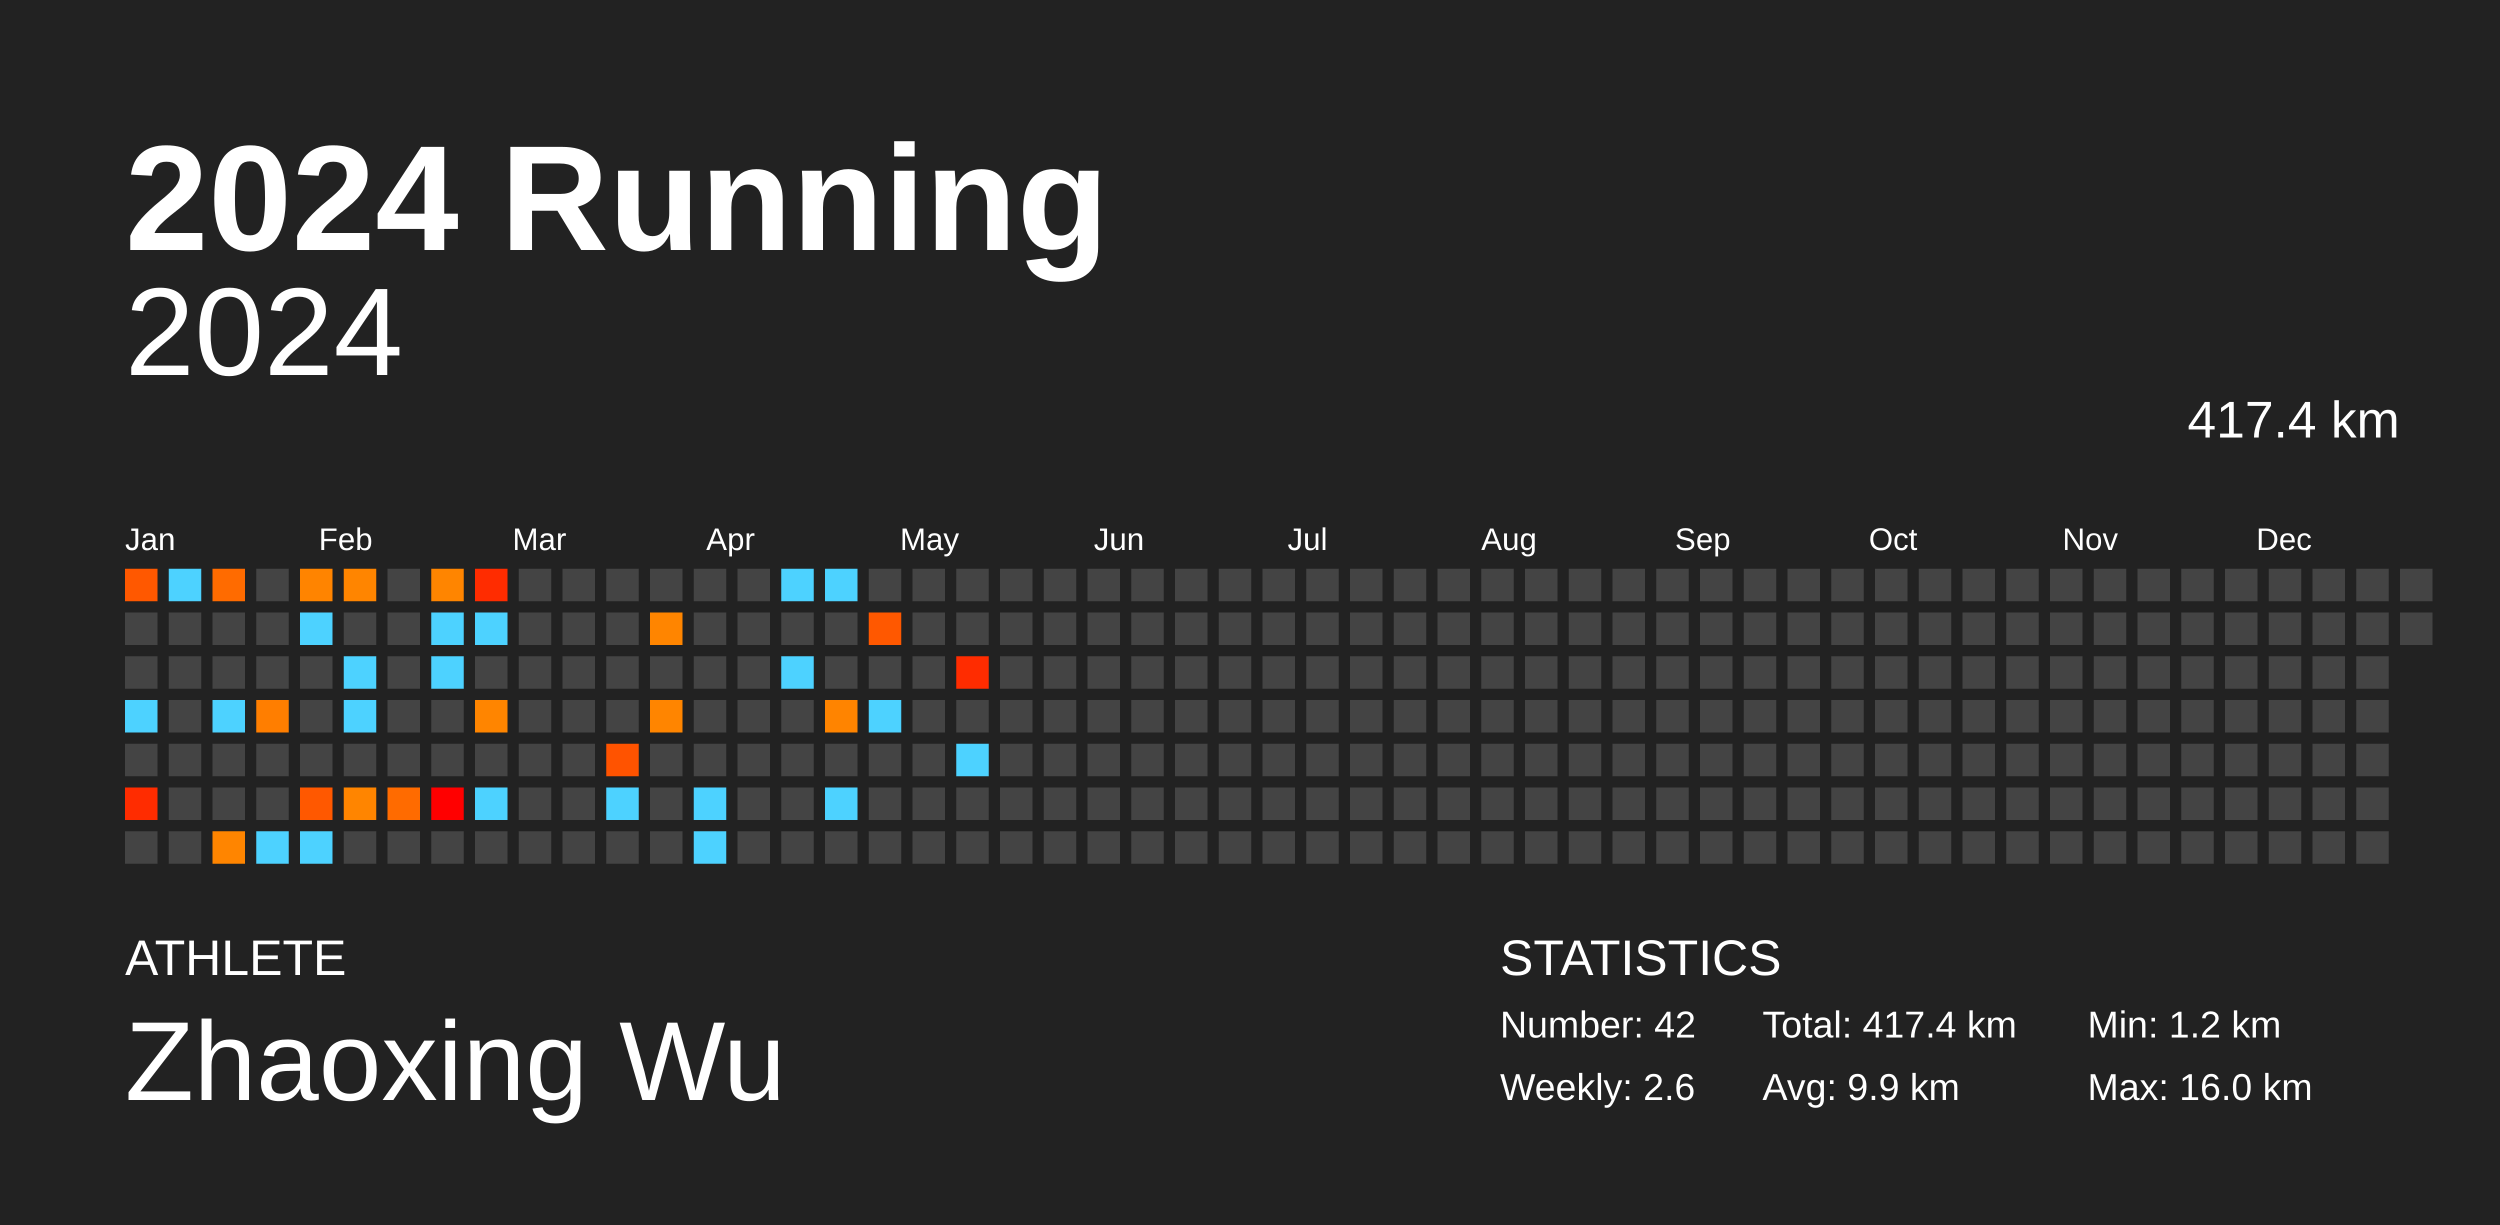
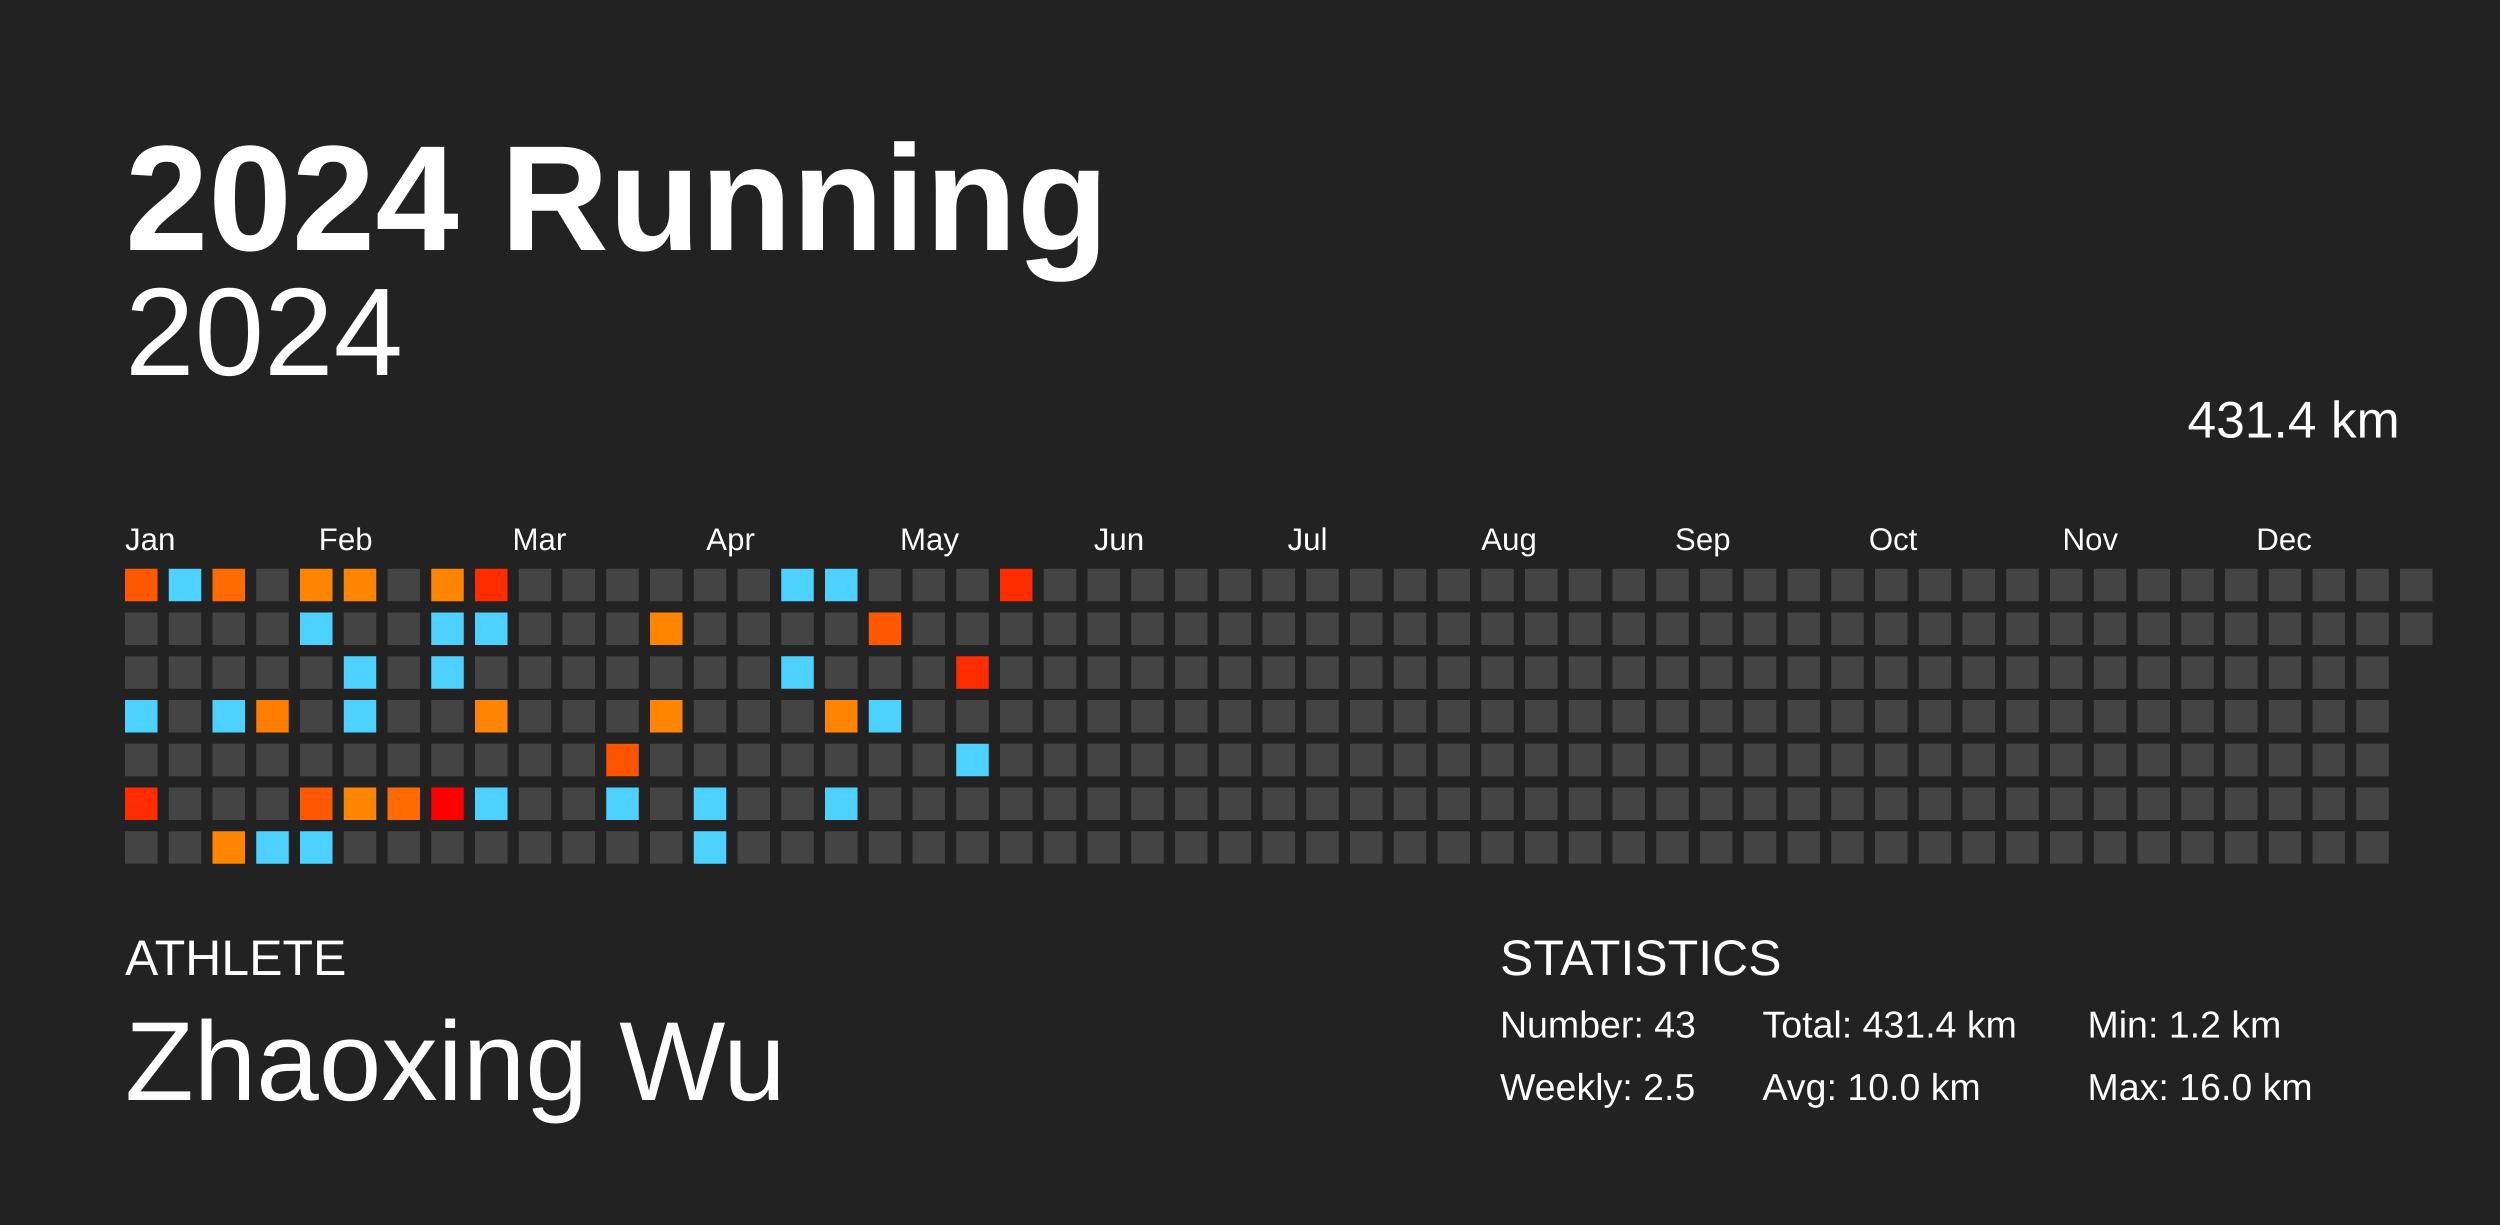
<svg xmlns="http://www.w3.org/2000/svg" baseProfile="full" height="98mm" version="1.1" viewBox="0,0,200,98" width="200mm">
  <defs />
  <rect fill="#222222" height="98" width="200" x="0" y="0" />
  <text fill="#FFFFFF" style="font-size:12px; font-family:Arial; font-weight:bold;" x="10" y="20">2024 Running</text>
  <text fill="#FFFFFF" style="font-size:4px; font-family:Arial" x="10" y="78">ATHLETE</text>
  <text fill="#FFFFFF" style="font-size:9px; font-family:Arial" x="10" y="88">Zhaoxing Wu</text>
  <text fill="#FFFFFF" style="font-size:4px; font-family:Arial" x="120" y="78">STATISTICS</text>
-   <text fill="#FFFFFF" style="font-size:3px; font-family:Arial" x="120" y="83">Number: 42</text>
-   <text fill="#FFFFFF" style="font-size:3px; font-family:Arial" x="120" y="88">Weekly: 2.6</text>
-   <text fill="#FFFFFF" style="font-size:3px; font-family:Arial" x="141" y="83">Total: 417.4 km</text>
-   <text fill="#FFFFFF" style="font-size:3px; font-family:Arial" x="141" y="88">Avg: 9.9 km</text>
+   <text fill="#FFFFFF" style="font-size:3px; font-family:Arial" x="120" y="83">Number: 43</text>
+   <text fill="#FFFFFF" style="font-size:3px; font-family:Arial" x="120" y="88">Weekly: 2.5</text>
+   <text fill="#FFFFFF" style="font-size:3px; font-family:Arial" x="141" y="83">Total: 431.4 km</text>
+   <text fill="#FFFFFF" style="font-size:3px; font-family:Arial" x="141" y="88">Avg: 10.0 km</text>
  <text fill="#FFFFFF" style="font-size:3px; font-family:Arial" x="167" y="83">Min: 1.2 km</text>
  <text fill="#FFFFFF" style="font-size:3px; font-family:Arial" x="167" y="88">Max: 16.0 km</text>
  <text alignment-baseline="hanging" fill="#FFFFFF" style="font-size:10.0px; font-family:Arial;" x="10" y="30">2024</text>
-   <text alignment-baseline="hanging" fill="#FFFFFF" style="font-size:4.125px; font-family:Arial;" x="175" y="35">417.4 km</text>
+   <text alignment-baseline="hanging" fill="#FFFFFF" style="font-size:4.125px; font-family:Arial;" x="175" y="35">431.4 km</text>
  <text fill="#FFFFFF" style="font-size:2.5px; font-family:Arial" x="10.0" y="44">Jan</text>
  <text fill="#FFFFFF" style="font-size:2.5px; font-family:Arial" x="25.5" y="44">Feb</text>
  <text fill="#FFFFFF" style="font-size:2.5px; font-family:Arial" x="41.0" y="44">Mar</text>
  <text fill="#FFFFFF" style="font-size:2.5px; font-family:Arial" x="56.5" y="44">Apr</text>
  <text fill="#FFFFFF" style="font-size:2.5px; font-family:Arial" x="72.0" y="44">May</text>
  <text fill="#FFFFFF" style="font-size:2.5px; font-family:Arial" x="87.5" y="44">Jun</text>
  <text fill="#FFFFFF" style="font-size:2.5px; font-family:Arial" x="103.0" y="44">Jul</text>
  <text fill="#FFFFFF" style="font-size:2.5px; font-family:Arial" x="118.5" y="44">Aug</text>
  <text fill="#FFFFFF" style="font-size:2.5px; font-family:Arial" x="134.0" y="44">Sep</text>
  <text fill="#FFFFFF" style="font-size:2.5px; font-family:Arial" x="149.5" y="44">Oct</text>
  <text fill="#FFFFFF" style="font-size:2.5px; font-family:Arial" x="165.0" y="44">Nov</text>
  <text fill="#FFFFFF" style="font-size:2.5px; font-family:Arial" x="180.5" y="44">Dec</text>
  <rect fill="#ff5800" height="2.6" width="2.6" x="10.0" y="45.5" />
  <rect fill="#444444" height="2.6" width="2.6" x="10.0" y="49.0" />
  <rect fill="#444444" height="2.6" width="2.6" x="10.0" y="52.5" />
  <rect fill="#4dd2ff" height="2.6" width="2.6" x="10.0" y="56.0" />
  <rect fill="#444444" height="2.6" width="2.6" x="10.0" y="59.5" />
  <rect fill="#ff2c00" height="2.6" width="2.6" x="10.0" y="63.0" />
  <rect fill="#444444" height="2.6" width="2.6" x="10.0" y="66.5" />
  <rect fill="#4dd2ff" height="2.6" width="2.6" x="13.5" y="45.5" />
  <rect fill="#444444" height="2.6" width="2.6" x="13.5" y="49.0" />
  <rect fill="#444444" height="2.6" width="2.6" x="13.5" y="52.5" />
  <rect fill="#444444" height="2.6" width="2.6" x="13.5" y="56.0" />
  <rect fill="#444444" height="2.6" width="2.6" x="13.5" y="59.5" />
  <rect fill="#444444" height="2.6" width="2.6" x="13.5" y="63.0" />
  <rect fill="#444444" height="2.6" width="2.6" x="13.5" y="66.5" />
  <rect fill="#ff6b00" height="2.6" width="2.6" x="17.0" y="45.5" />
  <rect fill="#444444" height="2.6" width="2.6" x="17.0" y="49.0" />
  <rect fill="#444444" height="2.6" width="2.6" x="17.0" y="52.5" />
  <rect fill="#4dd2ff" height="2.6" width="2.6" x="17.0" y="56.0" />
  <rect fill="#444444" height="2.6" width="2.6" x="17.0" y="59.5" />
  <rect fill="#444444" height="2.6" width="2.6" x="17.0" y="63.0" />
  <rect fill="#ff8500" height="2.6" width="2.6" x="17.0" y="66.5" />
  <rect fill="#444444" height="2.6" width="2.6" x="20.5" y="45.5" />
  <rect fill="#444444" height="2.6" width="2.6" x="20.5" y="49.0" />
  <rect fill="#444444" height="2.6" width="2.6" x="20.5" y="52.5" />
  <rect fill="#ff7e00" height="2.6" width="2.6" x="20.5" y="56.0" />
  <rect fill="#444444" height="2.6" width="2.6" x="20.5" y="59.5" />
  <rect fill="#444444" height="2.6" width="2.6" x="20.5" y="63.0" />
  <rect fill="#4dd2ff" height="2.6" width="2.6" x="20.5" y="66.5" />
  <rect fill="#ff8400" height="2.6" width="2.6" x="24.0" y="45.5" />
  <rect fill="#4dd2ff" height="2.6" width="2.6" x="24.0" y="49.0" />
  <rect fill="#444444" height="2.6" width="2.6" x="24.0" y="52.5" />
  <rect fill="#444444" height="2.6" width="2.6" x="24.0" y="56.0" />
  <rect fill="#444444" height="2.6" width="2.6" x="24.0" y="59.5" />
  <rect fill="#ff5800" height="2.6" width="2.6" x="24.0" y="63.0" />
  <rect fill="#4dd2ff" height="2.6" width="2.6" x="24.0" y="66.5" />
  <rect fill="#ff8500" height="2.6" width="2.6" x="27.5" y="45.5" />
  <rect fill="#444444" height="2.6" width="2.6" x="27.5" y="49.0" />
  <rect fill="#4dd2ff" height="2.6" width="2.6" x="27.5" y="52.5" />
  <rect fill="#4dd2ff" height="2.6" width="2.6" x="27.5" y="56.0" />
  <rect fill="#444444" height="2.6" width="2.6" x="27.5" y="59.5" />
  <rect fill="#ff8500" height="2.6" width="2.6" x="27.5" y="63.0" />
  <rect fill="#444444" height="2.6" width="2.6" x="27.5" y="66.5" />
  <rect fill="#444444" height="2.6" width="2.6" x="31.0" y="45.5" />
  <rect fill="#444444" height="2.6" width="2.6" x="31.0" y="49.0" />
  <rect fill="#444444" height="2.6" width="2.6" x="31.0" y="52.5" />
  <rect fill="#444444" height="2.6" width="2.6" x="31.0" y="56.0" />
  <rect fill="#444444" height="2.6" width="2.6" x="31.0" y="59.5" />
  <rect fill="#ff6b00" height="2.6" width="2.6" x="31.0" y="63.0" />
  <rect fill="#444444" height="2.6" width="2.6" x="31.0" y="66.5" />
  <rect fill="#ff8500" height="2.6" width="2.6" x="34.5" y="45.5" />
  <rect fill="#4dd2ff" height="2.6" width="2.6" x="34.5" y="49.0" />
  <rect fill="#4dd2ff" height="2.6" width="2.6" x="34.5" y="52.5" />
  <rect fill="#444444" height="2.6" width="2.6" x="34.5" y="56.0" />
  <rect fill="#444444" height="2.6" width="2.6" x="34.5" y="59.5" />
  <rect fill="#ff0000" height="2.6" width="2.6" x="34.5" y="63.0" />
  <rect fill="#444444" height="2.6" width="2.6" x="34.5" y="66.5" />
  <rect fill="#ff2c00" height="2.6" width="2.6" x="38.0" y="45.5" />
  <rect fill="#4dd2ff" height="2.6" width="2.6" x="38.0" y="49.0" />
  <rect fill="#444444" height="2.6" width="2.6" x="38.0" y="52.5" />
  <rect fill="#ff8500" height="2.6" width="2.6" x="38.0" y="56.0" />
  <rect fill="#444444" height="2.6" width="2.6" x="38.0" y="59.5" />
  <rect fill="#4dd2ff" height="2.6" width="2.6" x="38.0" y="63.0" />
  <rect fill="#444444" height="2.6" width="2.6" x="38.0" y="66.5" />
  <rect fill="#444444" height="2.6" width="2.6" x="41.5" y="45.5" />
  <rect fill="#444444" height="2.6" width="2.6" x="41.5" y="49.0" />
  <rect fill="#444444" height="2.6" width="2.6" x="41.5" y="52.5" />
  <rect fill="#444444" height="2.6" width="2.6" x="41.5" y="56.0" />
  <rect fill="#444444" height="2.6" width="2.6" x="41.5" y="59.5" />
  <rect fill="#444444" height="2.6" width="2.6" x="41.5" y="63.0" />
  <rect fill="#444444" height="2.6" width="2.6" x="41.5" y="66.5" />
  <rect fill="#444444" height="2.6" width="2.6" x="45.0" y="45.5" />
  <rect fill="#444444" height="2.6" width="2.6" x="45.0" y="49.0" />
  <rect fill="#444444" height="2.6" width="2.6" x="45.0" y="52.5" />
  <rect fill="#444444" height="2.6" width="2.6" x="45.0" y="56.0" />
  <rect fill="#444444" height="2.6" width="2.6" x="45.0" y="59.5" />
  <rect fill="#444444" height="2.6" width="2.6" x="45.0" y="63.0" />
  <rect fill="#444444" height="2.6" width="2.6" x="45.0" y="66.5" />
  <rect fill="#444444" height="2.6" width="2.6" x="48.5" y="45.5" />
  <rect fill="#444444" height="2.6" width="2.6" x="48.5" y="49.0" />
  <rect fill="#444444" height="2.6" width="2.6" x="48.5" y="52.5" />
  <rect fill="#444444" height="2.6" width="2.6" x="48.5" y="56.0" />
  <rect fill="#ff5300" height="2.6" width="2.6" x="48.5" y="59.5" />
  <rect fill="#4dd2ff" height="2.6" width="2.6" x="48.5" y="63.0" />
  <rect fill="#444444" height="2.6" width="2.6" x="48.5" y="66.5" />
  <rect fill="#444444" height="2.6" width="2.6" x="52.0" y="45.5" />
  <rect fill="#ff8500" height="2.6" width="2.6" x="52.0" y="49.0" />
  <rect fill="#444444" height="2.6" width="2.6" x="52.0" y="52.5" />
  <rect fill="#ff8500" height="2.6" width="2.6" x="52.0" y="56.0" />
  <rect fill="#444444" height="2.6" width="2.6" x="52.0" y="59.5" />
  <rect fill="#444444" height="2.6" width="2.6" x="52.0" y="63.0" />
  <rect fill="#444444" height="2.6" width="2.6" x="52.0" y="66.5" />
  <rect fill="#444444" height="2.6" width="2.6" x="55.5" y="45.5" />
  <rect fill="#444444" height="2.6" width="2.6" x="55.5" y="49.0" />
  <rect fill="#444444" height="2.6" width="2.6" x="55.5" y="52.5" />
  <rect fill="#444444" height="2.6" width="2.6" x="55.5" y="56.0" />
  <rect fill="#444444" height="2.6" width="2.6" x="55.5" y="59.5" />
  <rect fill="#4dd2ff" height="2.6" width="2.6" x="55.5" y="63.0" />
  <rect fill="#4dd2ff" height="2.6" width="2.6" x="55.5" y="66.5" />
  <rect fill="#444444" height="2.6" width="2.6" x="59.0" y="45.5" />
  <rect fill="#444444" height="2.6" width="2.6" x="59.0" y="49.0" />
  <rect fill="#444444" height="2.6" width="2.6" x="59.0" y="52.5" />
  <rect fill="#444444" height="2.6" width="2.6" x="59.0" y="56.0" />
  <rect fill="#444444" height="2.6" width="2.6" x="59.0" y="59.5" />
  <rect fill="#444444" height="2.6" width="2.6" x="59.0" y="63.0" />
  <rect fill="#444444" height="2.6" width="2.6" x="59.0" y="66.5" />
  <rect fill="#4dd2ff" height="2.6" width="2.6" x="62.5" y="45.5" />
  <rect fill="#444444" height="2.6" width="2.6" x="62.5" y="49.0" />
  <rect fill="#4dd2ff" height="2.6" width="2.6" x="62.5" y="52.5" />
  <rect fill="#444444" height="2.6" width="2.6" x="62.5" y="56.0" />
  <rect fill="#444444" height="2.6" width="2.6" x="62.5" y="59.5" />
  <rect fill="#444444" height="2.6" width="2.6" x="62.5" y="63.0" />
  <rect fill="#444444" height="2.6" width="2.6" x="62.5" y="66.5" />
  <rect fill="#4dd2ff" height="2.6" width="2.6" x="66.0" y="45.5" />
  <rect fill="#444444" height="2.6" width="2.6" x="66.0" y="49.0" />
  <rect fill="#444444" height="2.6" width="2.6" x="66.0" y="52.5" />
  <rect fill="#ff8400" height="2.6" width="2.6" x="66.0" y="56.0" />
  <rect fill="#444444" height="2.6" width="2.6" x="66.0" y="59.5" />
  <rect fill="#4dd2ff" height="2.6" width="2.6" x="66.0" y="63.0" />
  <rect fill="#444444" height="2.6" width="2.6" x="66.0" y="66.5" />
  <rect fill="#444444" height="2.6" width="2.6" x="69.5" y="45.5" />
  <rect fill="#ff5800" height="2.6" width="2.6" x="69.5" y="49.0" />
  <rect fill="#444444" height="2.6" width="2.6" x="69.5" y="52.5" />
  <rect fill="#4dd2ff" height="2.6" width="2.6" x="69.5" y="56.0" />
  <rect fill="#444444" height="2.6" width="2.6" x="69.5" y="59.5" />
  <rect fill="#444444" height="2.6" width="2.6" x="69.5" y="63.0" />
  <rect fill="#444444" height="2.6" width="2.6" x="69.5" y="66.5" />
  <rect fill="#444444" height="2.6" width="2.6" x="73.0" y="45.5" />
  <rect fill="#444444" height="2.6" width="2.6" x="73.0" y="49.0" />
  <rect fill="#444444" height="2.6" width="2.6" x="73.0" y="52.5" />
  <rect fill="#444444" height="2.6" width="2.6" x="73.0" y="56.0" />
  <rect fill="#444444" height="2.6" width="2.6" x="73.0" y="59.5" />
  <rect fill="#444444" height="2.6" width="2.6" x="73.0" y="63.0" />
  <rect fill="#444444" height="2.6" width="2.6" x="73.0" y="66.5" />
  <rect fill="#444444" height="2.6" width="2.6" x="76.5" y="45.5" />
  <rect fill="#444444" height="2.6" width="2.6" x="76.5" y="49.0" />
  <rect fill="#ff2c00" height="2.6" width="2.6" x="76.5" y="52.5" />
  <rect fill="#444444" height="2.6" width="2.6" x="76.5" y="56.0" />
  <rect fill="#4dd2ff" height="2.6" width="2.6" x="76.5" y="59.5" />
  <rect fill="#444444" height="2.6" width="2.6" x="76.5" y="63.0" />
  <rect fill="#444444" height="2.6" width="2.6" x="76.5" y="66.5" />
-   <rect fill="#444444" height="2.6" width="2.6" x="80.0" y="45.5" />
+   <rect fill="#ff2c00" height="2.6" width="2.6" x="80.0" y="45.5" />
  <rect fill="#444444" height="2.6" width="2.6" x="80.0" y="49.0" />
  <rect fill="#444444" height="2.6" width="2.6" x="80.0" y="52.5" />
  <rect fill="#444444" height="2.6" width="2.6" x="80.0" y="56.0" />
  <rect fill="#444444" height="2.6" width="2.6" x="80.0" y="59.5" />
  <rect fill="#444444" height="2.6" width="2.6" x="80.0" y="63.0" />
  <rect fill="#444444" height="2.6" width="2.6" x="80.0" y="66.5" />
  <rect fill="#444444" height="2.6" width="2.6" x="83.5" y="45.5" />
  <rect fill="#444444" height="2.6" width="2.6" x="83.5" y="49.0" />
  <rect fill="#444444" height="2.6" width="2.6" x="83.5" y="52.5" />
  <rect fill="#444444" height="2.6" width="2.6" x="83.5" y="56.0" />
  <rect fill="#444444" height="2.6" width="2.6" x="83.5" y="59.5" />
  <rect fill="#444444" height="2.6" width="2.6" x="83.5" y="63.0" />
  <rect fill="#444444" height="2.6" width="2.6" x="83.5" y="66.5" />
  <rect fill="#444444" height="2.6" width="2.6" x="87.0" y="45.5" />
  <rect fill="#444444" height="2.6" width="2.6" x="87.0" y="49.0" />
  <rect fill="#444444" height="2.6" width="2.6" x="87.0" y="52.5" />
  <rect fill="#444444" height="2.6" width="2.6" x="87.0" y="56.0" />
  <rect fill="#444444" height="2.6" width="2.6" x="87.0" y="59.5" />
  <rect fill="#444444" height="2.6" width="2.6" x="87.0" y="63.0" />
  <rect fill="#444444" height="2.6" width="2.6" x="87.0" y="66.5" />
  <rect fill="#444444" height="2.6" width="2.6" x="90.5" y="45.5" />
  <rect fill="#444444" height="2.6" width="2.6" x="90.5" y="49.0" />
  <rect fill="#444444" height="2.6" width="2.6" x="90.5" y="52.5" />
  <rect fill="#444444" height="2.6" width="2.6" x="90.5" y="56.0" />
  <rect fill="#444444" height="2.6" width="2.6" x="90.5" y="59.5" />
  <rect fill="#444444" height="2.6" width="2.6" x="90.5" y="63.0" />
  <rect fill="#444444" height="2.6" width="2.6" x="90.5" y="66.5" />
  <rect fill="#444444" height="2.6" width="2.6" x="94.0" y="45.5" />
  <rect fill="#444444" height="2.6" width="2.6" x="94.0" y="49.0" />
  <rect fill="#444444" height="2.6" width="2.6" x="94.0" y="52.5" />
  <rect fill="#444444" height="2.6" width="2.6" x="94.0" y="56.0" />
  <rect fill="#444444" height="2.6" width="2.6" x="94.0" y="59.5" />
  <rect fill="#444444" height="2.6" width="2.6" x="94.0" y="63.0" />
  <rect fill="#444444" height="2.6" width="2.6" x="94.0" y="66.5" />
  <rect fill="#444444" height="2.6" width="2.6" x="97.5" y="45.5" />
  <rect fill="#444444" height="2.6" width="2.6" x="97.5" y="49.0" />
  <rect fill="#444444" height="2.6" width="2.6" x="97.5" y="52.5" />
  <rect fill="#444444" height="2.6" width="2.6" x="97.5" y="56.0" />
  <rect fill="#444444" height="2.6" width="2.6" x="97.5" y="59.5" />
  <rect fill="#444444" height="2.6" width="2.6" x="97.5" y="63.0" />
  <rect fill="#444444" height="2.6" width="2.6" x="97.5" y="66.5" />
  <rect fill="#444444" height="2.6" width="2.6" x="101.0" y="45.5" />
  <rect fill="#444444" height="2.6" width="2.6" x="101.0" y="49.0" />
  <rect fill="#444444" height="2.6" width="2.6" x="101.0" y="52.5" />
  <rect fill="#444444" height="2.6" width="2.6" x="101.0" y="56.0" />
  <rect fill="#444444" height="2.6" width="2.6" x="101.0" y="59.5" />
  <rect fill="#444444" height="2.6" width="2.6" x="101.0" y="63.0" />
  <rect fill="#444444" height="2.6" width="2.6" x="101.0" y="66.5" />
  <rect fill="#444444" height="2.6" width="2.6" x="104.5" y="45.5" />
  <rect fill="#444444" height="2.6" width="2.6" x="104.5" y="49.0" />
  <rect fill="#444444" height="2.6" width="2.6" x="104.5" y="52.5" />
  <rect fill="#444444" height="2.6" width="2.6" x="104.5" y="56.0" />
  <rect fill="#444444" height="2.6" width="2.6" x="104.5" y="59.5" />
  <rect fill="#444444" height="2.6" width="2.6" x="104.5" y="63.0" />
  <rect fill="#444444" height="2.6" width="2.6" x="104.5" y="66.5" />
  <rect fill="#444444" height="2.6" width="2.6" x="108.0" y="45.5" />
  <rect fill="#444444" height="2.6" width="2.6" x="108.0" y="49.0" />
  <rect fill="#444444" height="2.6" width="2.6" x="108.0" y="52.5" />
  <rect fill="#444444" height="2.6" width="2.6" x="108.0" y="56.0" />
  <rect fill="#444444" height="2.6" width="2.6" x="108.0" y="59.5" />
  <rect fill="#444444" height="2.6" width="2.6" x="108.0" y="63.0" />
  <rect fill="#444444" height="2.6" width="2.6" x="108.0" y="66.5" />
  <rect fill="#444444" height="2.6" width="2.6" x="111.5" y="45.5" />
  <rect fill="#444444" height="2.6" width="2.6" x="111.5" y="49.0" />
  <rect fill="#444444" height="2.6" width="2.6" x="111.5" y="52.5" />
  <rect fill="#444444" height="2.6" width="2.6" x="111.5" y="56.0" />
  <rect fill="#444444" height="2.6" width="2.6" x="111.5" y="59.5" />
  <rect fill="#444444" height="2.6" width="2.6" x="111.5" y="63.0" />
  <rect fill="#444444" height="2.6" width="2.6" x="111.5" y="66.5" />
  <rect fill="#444444" height="2.6" width="2.6" x="115.0" y="45.5" />
  <rect fill="#444444" height="2.6" width="2.6" x="115.0" y="49.0" />
  <rect fill="#444444" height="2.6" width="2.6" x="115.0" y="52.5" />
  <rect fill="#444444" height="2.6" width="2.6" x="115.0" y="56.0" />
  <rect fill="#444444" height="2.6" width="2.6" x="115.0" y="59.5" />
  <rect fill="#444444" height="2.6" width="2.6" x="115.0" y="63.0" />
  <rect fill="#444444" height="2.6" width="2.6" x="115.0" y="66.5" />
  <rect fill="#444444" height="2.6" width="2.6" x="118.5" y="45.5" />
  <rect fill="#444444" height="2.6" width="2.6" x="118.5" y="49.0" />
  <rect fill="#444444" height="2.6" width="2.6" x="118.5" y="52.5" />
  <rect fill="#444444" height="2.6" width="2.6" x="118.5" y="56.0" />
  <rect fill="#444444" height="2.6" width="2.6" x="118.5" y="59.5" />
  <rect fill="#444444" height="2.6" width="2.6" x="118.5" y="63.0" />
  <rect fill="#444444" height="2.6" width="2.6" x="118.5" y="66.5" />
  <rect fill="#444444" height="2.6" width="2.6" x="122.0" y="45.5" />
  <rect fill="#444444" height="2.6" width="2.6" x="122.0" y="49.0" />
  <rect fill="#444444" height="2.6" width="2.6" x="122.0" y="52.5" />
  <rect fill="#444444" height="2.6" width="2.6" x="122.0" y="56.0" />
  <rect fill="#444444" height="2.6" width="2.6" x="122.0" y="59.5" />
  <rect fill="#444444" height="2.6" width="2.6" x="122.0" y="63.0" />
  <rect fill="#444444" height="2.6" width="2.6" x="122.0" y="66.5" />
  <rect fill="#444444" height="2.6" width="2.6" x="125.5" y="45.5" />
  <rect fill="#444444" height="2.6" width="2.6" x="125.5" y="49.0" />
  <rect fill="#444444" height="2.6" width="2.6" x="125.5" y="52.5" />
  <rect fill="#444444" height="2.6" width="2.6" x="125.5" y="56.0" />
  <rect fill="#444444" height="2.6" width="2.6" x="125.5" y="59.5" />
  <rect fill="#444444" height="2.6" width="2.6" x="125.5" y="63.0" />
  <rect fill="#444444" height="2.6" width="2.6" x="125.5" y="66.5" />
  <rect fill="#444444" height="2.6" width="2.6" x="129.0" y="45.5" />
  <rect fill="#444444" height="2.6" width="2.6" x="129.0" y="49.0" />
  <rect fill="#444444" height="2.6" width="2.6" x="129.0" y="52.5" />
  <rect fill="#444444" height="2.6" width="2.6" x="129.0" y="56.0" />
  <rect fill="#444444" height="2.6" width="2.6" x="129.0" y="59.5" />
  <rect fill="#444444" height="2.6" width="2.6" x="129.0" y="63.0" />
  <rect fill="#444444" height="2.6" width="2.6" x="129.0" y="66.5" />
  <rect fill="#444444" height="2.6" width="2.6" x="132.5" y="45.5" />
  <rect fill="#444444" height="2.6" width="2.6" x="132.5" y="49.0" />
  <rect fill="#444444" height="2.6" width="2.6" x="132.5" y="52.5" />
  <rect fill="#444444" height="2.6" width="2.6" x="132.5" y="56.0" />
  <rect fill="#444444" height="2.6" width="2.6" x="132.5" y="59.5" />
  <rect fill="#444444" height="2.6" width="2.6" x="132.5" y="63.0" />
  <rect fill="#444444" height="2.6" width="2.6" x="132.5" y="66.5" />
  <rect fill="#444444" height="2.6" width="2.6" x="136.0" y="45.5" />
  <rect fill="#444444" height="2.6" width="2.6" x="136.0" y="49.0" />
  <rect fill="#444444" height="2.6" width="2.6" x="136.0" y="52.5" />
  <rect fill="#444444" height="2.6" width="2.6" x="136.0" y="56.0" />
  <rect fill="#444444" height="2.6" width="2.6" x="136.0" y="59.5" />
  <rect fill="#444444" height="2.6" width="2.6" x="136.0" y="63.0" />
  <rect fill="#444444" height="2.6" width="2.6" x="136.0" y="66.5" />
  <rect fill="#444444" height="2.6" width="2.6" x="139.5" y="45.5" />
  <rect fill="#444444" height="2.6" width="2.6" x="139.5" y="49.0" />
  <rect fill="#444444" height="2.6" width="2.6" x="139.5" y="52.5" />
  <rect fill="#444444" height="2.6" width="2.6" x="139.5" y="56.0" />
  <rect fill="#444444" height="2.6" width="2.6" x="139.5" y="59.5" />
  <rect fill="#444444" height="2.6" width="2.6" x="139.5" y="63.0" />
  <rect fill="#444444" height="2.6" width="2.6" x="139.5" y="66.5" />
  <rect fill="#444444" height="2.6" width="2.6" x="143.0" y="45.5" />
  <rect fill="#444444" height="2.6" width="2.6" x="143.0" y="49.0" />
  <rect fill="#444444" height="2.6" width="2.6" x="143.0" y="52.5" />
  <rect fill="#444444" height="2.6" width="2.6" x="143.0" y="56.0" />
  <rect fill="#444444" height="2.6" width="2.6" x="143.0" y="59.5" />
  <rect fill="#444444" height="2.6" width="2.6" x="143.0" y="63.0" />
  <rect fill="#444444" height="2.6" width="2.6" x="143.0" y="66.5" />
  <rect fill="#444444" height="2.6" width="2.6" x="146.5" y="45.5" />
  <rect fill="#444444" height="2.6" width="2.6" x="146.5" y="49.0" />
  <rect fill="#444444" height="2.6" width="2.6" x="146.5" y="52.5" />
  <rect fill="#444444" height="2.6" width="2.6" x="146.5" y="56.0" />
  <rect fill="#444444" height="2.6" width="2.6" x="146.5" y="59.5" />
  <rect fill="#444444" height="2.6" width="2.6" x="146.5" y="63.0" />
  <rect fill="#444444" height="2.6" width="2.6" x="146.5" y="66.5" />
  <rect fill="#444444" height="2.6" width="2.6" x="150.0" y="45.5" />
  <rect fill="#444444" height="2.6" width="2.6" x="150.0" y="49.0" />
  <rect fill="#444444" height="2.6" width="2.6" x="150.0" y="52.5" />
  <rect fill="#444444" height="2.6" width="2.6" x="150.0" y="56.0" />
  <rect fill="#444444" height="2.6" width="2.6" x="150.0" y="59.5" />
  <rect fill="#444444" height="2.6" width="2.6" x="150.0" y="63.0" />
  <rect fill="#444444" height="2.6" width="2.6" x="150.0" y="66.5" />
  <rect fill="#444444" height="2.6" width="2.6" x="153.5" y="45.5" />
  <rect fill="#444444" height="2.6" width="2.6" x="153.5" y="49.0" />
  <rect fill="#444444" height="2.6" width="2.6" x="153.5" y="52.5" />
  <rect fill="#444444" height="2.6" width="2.6" x="153.5" y="56.0" />
  <rect fill="#444444" height="2.6" width="2.6" x="153.5" y="59.5" />
  <rect fill="#444444" height="2.6" width="2.6" x="153.5" y="63.0" />
  <rect fill="#444444" height="2.6" width="2.6" x="153.5" y="66.5" />
  <rect fill="#444444" height="2.6" width="2.6" x="157.0" y="45.5" />
  <rect fill="#444444" height="2.6" width="2.6" x="157.0" y="49.0" />
  <rect fill="#444444" height="2.6" width="2.6" x="157.0" y="52.5" />
  <rect fill="#444444" height="2.6" width="2.6" x="157.0" y="56.0" />
  <rect fill="#444444" height="2.6" width="2.6" x="157.0" y="59.5" />
  <rect fill="#444444" height="2.6" width="2.6" x="157.0" y="63.0" />
  <rect fill="#444444" height="2.6" width="2.6" x="157.0" y="66.5" />
  <rect fill="#444444" height="2.6" width="2.6" x="160.5" y="45.5" />
  <rect fill="#444444" height="2.6" width="2.6" x="160.5" y="49.0" />
  <rect fill="#444444" height="2.6" width="2.6" x="160.5" y="52.5" />
  <rect fill="#444444" height="2.6" width="2.6" x="160.5" y="56.0" />
  <rect fill="#444444" height="2.6" width="2.6" x="160.5" y="59.5" />
  <rect fill="#444444" height="2.6" width="2.6" x="160.5" y="63.0" />
  <rect fill="#444444" height="2.6" width="2.6" x="160.5" y="66.5" />
  <rect fill="#444444" height="2.6" width="2.6" x="164.0" y="45.5" />
  <rect fill="#444444" height="2.6" width="2.6" x="164.0" y="49.0" />
  <rect fill="#444444" height="2.6" width="2.6" x="164.0" y="52.5" />
  <rect fill="#444444" height="2.6" width="2.6" x="164.0" y="56.0" />
  <rect fill="#444444" height="2.6" width="2.6" x="164.0" y="59.5" />
  <rect fill="#444444" height="2.6" width="2.6" x="164.0" y="63.0" />
  <rect fill="#444444" height="2.6" width="2.6" x="164.0" y="66.5" />
  <rect fill="#444444" height="2.6" width="2.6" x="167.5" y="45.5" />
  <rect fill="#444444" height="2.6" width="2.6" x="167.5" y="49.0" />
  <rect fill="#444444" height="2.6" width="2.6" x="167.5" y="52.5" />
  <rect fill="#444444" height="2.6" width="2.6" x="167.5" y="56.0" />
  <rect fill="#444444" height="2.6" width="2.6" x="167.5" y="59.5" />
  <rect fill="#444444" height="2.6" width="2.6" x="167.5" y="63.0" />
  <rect fill="#444444" height="2.6" width="2.6" x="167.5" y="66.5" />
  <rect fill="#444444" height="2.6" width="2.6" x="171.0" y="45.5" />
  <rect fill="#444444" height="2.6" width="2.6" x="171.0" y="49.0" />
  <rect fill="#444444" height="2.6" width="2.6" x="171.0" y="52.5" />
  <rect fill="#444444" height="2.6" width="2.6" x="171.0" y="56.0" />
  <rect fill="#444444" height="2.6" width="2.6" x="171.0" y="59.5" />
  <rect fill="#444444" height="2.6" width="2.6" x="171.0" y="63.0" />
  <rect fill="#444444" height="2.6" width="2.6" x="171.0" y="66.5" />
  <rect fill="#444444" height="2.6" width="2.6" x="174.5" y="45.5" />
  <rect fill="#444444" height="2.6" width="2.6" x="174.5" y="49.0" />
  <rect fill="#444444" height="2.6" width="2.6" x="174.5" y="52.5" />
  <rect fill="#444444" height="2.6" width="2.6" x="174.5" y="56.0" />
  <rect fill="#444444" height="2.6" width="2.6" x="174.5" y="59.5" />
  <rect fill="#444444" height="2.6" width="2.6" x="174.5" y="63.0" />
  <rect fill="#444444" height="2.6" width="2.6" x="174.5" y="66.5" />
  <rect fill="#444444" height="2.6" width="2.6" x="178.0" y="45.5" />
  <rect fill="#444444" height="2.6" width="2.6" x="178.0" y="49.0" />
  <rect fill="#444444" height="2.6" width="2.6" x="178.0" y="52.5" />
  <rect fill="#444444" height="2.6" width="2.6" x="178.0" y="56.0" />
  <rect fill="#444444" height="2.6" width="2.6" x="178.0" y="59.5" />
  <rect fill="#444444" height="2.6" width="2.6" x="178.0" y="63.0" />
  <rect fill="#444444" height="2.6" width="2.6" x="178.0" y="66.5" />
  <rect fill="#444444" height="2.6" width="2.6" x="181.5" y="45.5" />
  <rect fill="#444444" height="2.6" width="2.6" x="181.5" y="49.0" />
  <rect fill="#444444" height="2.6" width="2.6" x="181.5" y="52.5" />
  <rect fill="#444444" height="2.6" width="2.6" x="181.5" y="56.0" />
  <rect fill="#444444" height="2.6" width="2.6" x="181.5" y="59.5" />
  <rect fill="#444444" height="2.6" width="2.6" x="181.5" y="63.0" />
  <rect fill="#444444" height="2.6" width="2.6" x="181.5" y="66.5" />
  <rect fill="#444444" height="2.6" width="2.6" x="185.0" y="45.5" />
  <rect fill="#444444" height="2.6" width="2.6" x="185.0" y="49.0" />
  <rect fill="#444444" height="2.6" width="2.6" x="185.0" y="52.5" />
  <rect fill="#444444" height="2.6" width="2.6" x="185.0" y="56.0" />
  <rect fill="#444444" height="2.6" width="2.6" x="185.0" y="59.5" />
  <rect fill="#444444" height="2.6" width="2.6" x="185.0" y="63.0" />
  <rect fill="#444444" height="2.6" width="2.6" x="185.0" y="66.5" />
  <rect fill="#444444" height="2.6" width="2.6" x="188.5" y="45.5" />
  <rect fill="#444444" height="2.6" width="2.6" x="188.5" y="49.0" />
  <rect fill="#444444" height="2.6" width="2.6" x="188.5" y="52.5" />
  <rect fill="#444444" height="2.6" width="2.6" x="188.5" y="56.0" />
  <rect fill="#444444" height="2.6" width="2.6" x="188.5" y="59.5" />
  <rect fill="#444444" height="2.6" width="2.6" x="188.5" y="63.0" />
  <rect fill="#444444" height="2.6" width="2.6" x="188.5" y="66.5" />
  <rect fill="#444444" height="2.6" width="2.6" x="192.0" y="45.5" />
  <rect fill="#444444" height="2.6" width="2.6" x="192.0" y="49.0" />
</svg>
